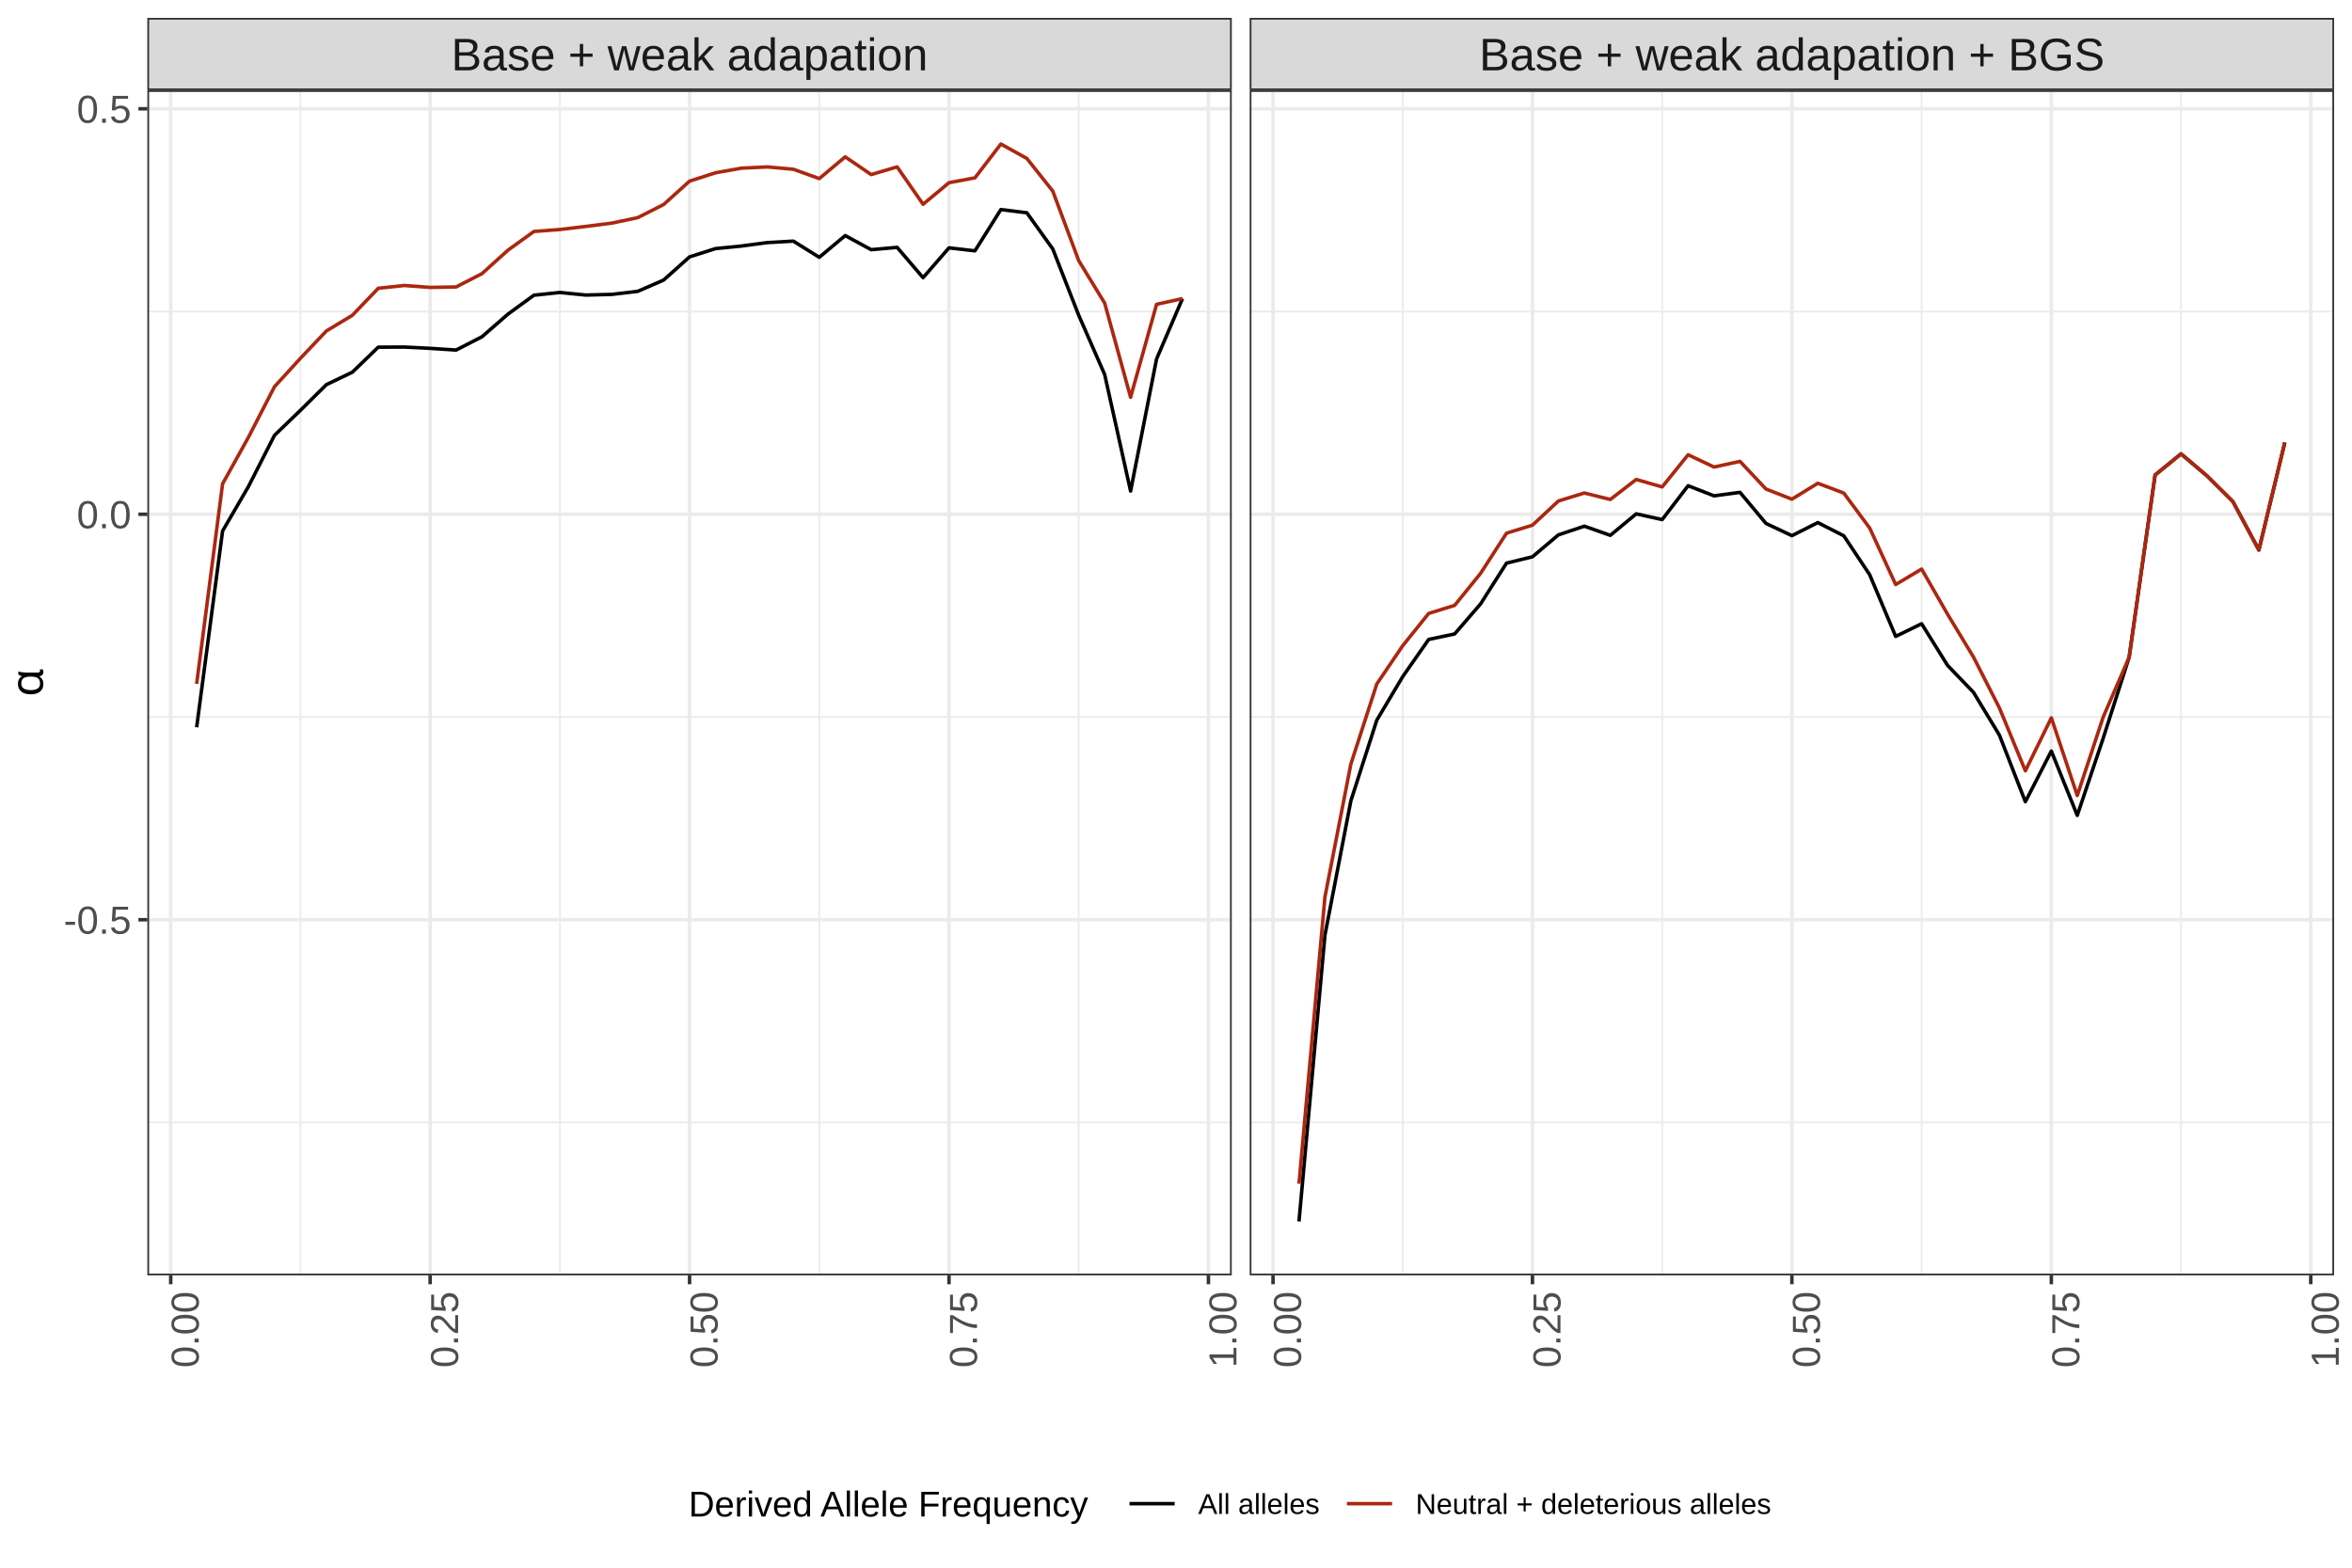
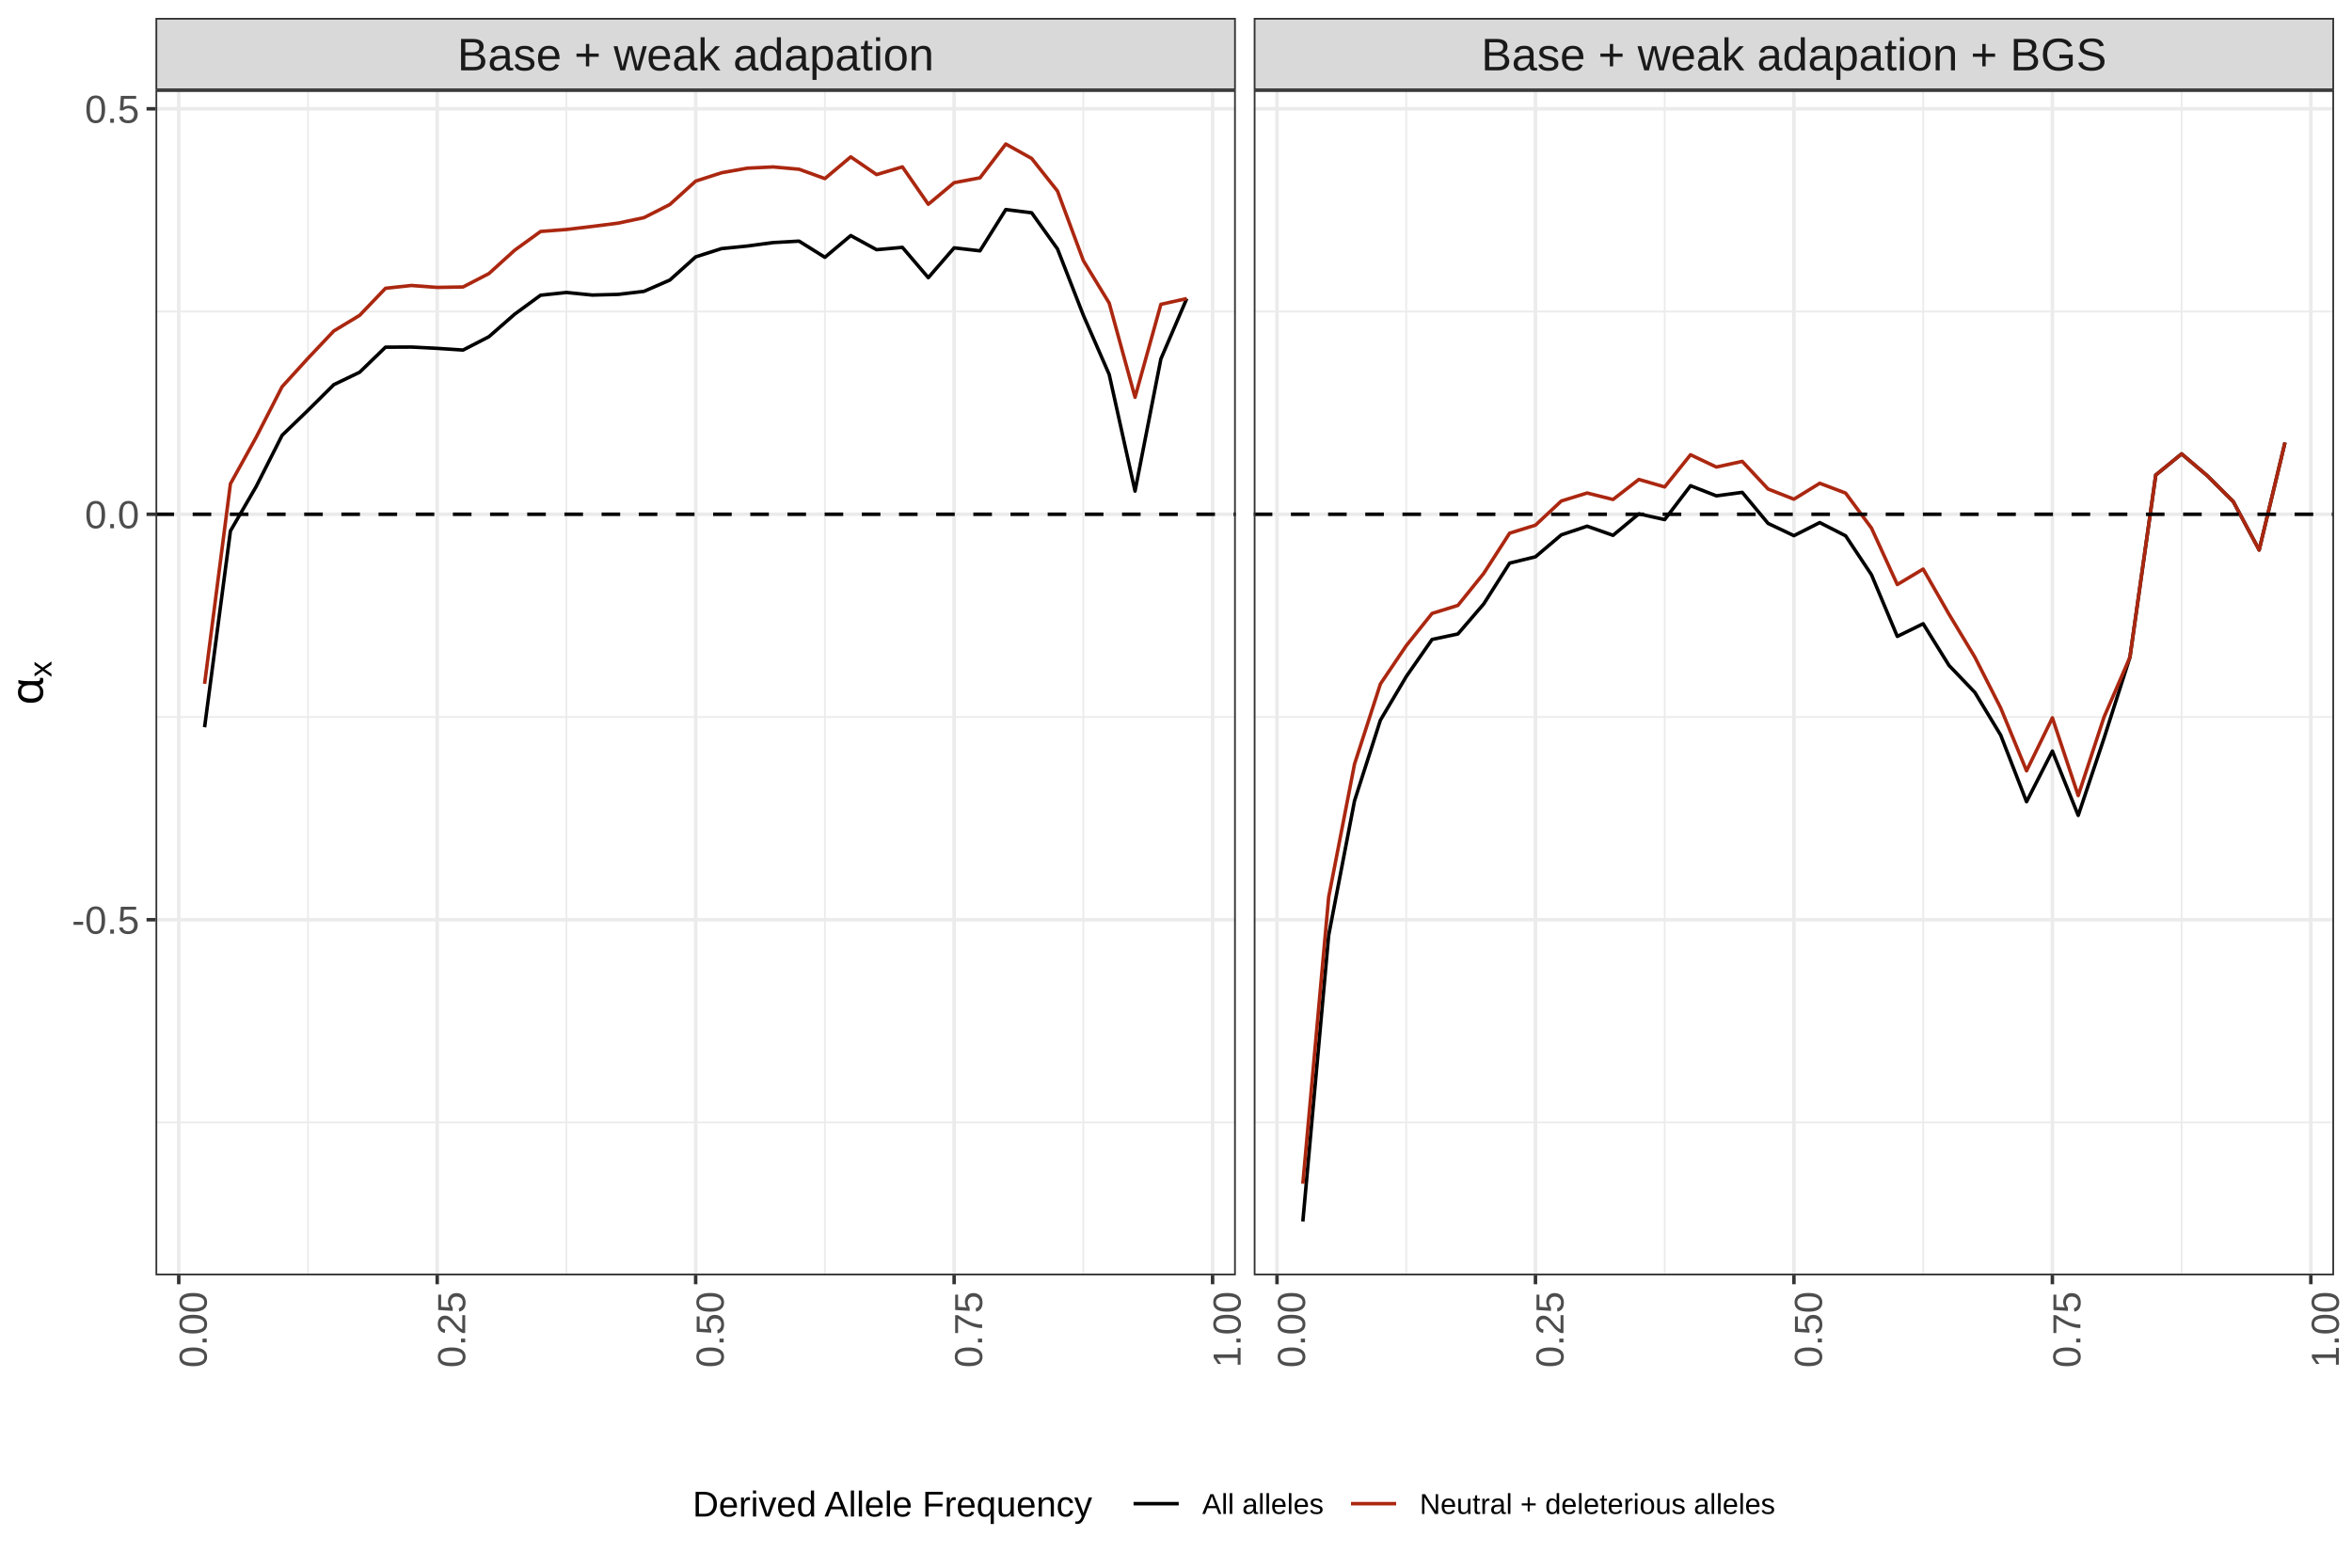
<svg xmlns="http://www.w3.org/2000/svg" class="svglite" width="720.00pt" height="480.00pt" viewBox="0 0 720.00 480.00">
  <defs>
    <style type="text/css">
    .svglite line, .svglite polyline, .svglite polygon, .svglite path, .svglite rect, .svglite circle {
      fill: none;
      stroke: #000000;
      stroke-linecap: round;
      stroke-linejoin: round;
      stroke-miterlimit: 10.00;
    }
    .svglite text {
      white-space: pre;
    }
  </style>
  </defs>
  <rect width="100%" height="100%" style="stroke: none; fill: #FFFFFF;" />
  <defs>
    <clipPath id="cpMC4wMHw3MjAuMDB8MC4wMHw0ODAuMDA=">
      <rect x="0.00" y="0.00" width="720.00" height="480.00" />
    </clipPath>
  </defs>
  <g clip-path="url(#cpMC4wMHw3MjAuMDB8MC4wMHw0ODAuMDA=)">
    <rect x="0" y="0" width="720.00" height="480.00" style="stroke-width: 1.07; stroke: #FFFFFF; fill: #FFFFFF;" />
  </g>
  <defs>
-     <clipPath id="cpNDUuMTF8Mzc3LjA4fDI3LjYxfDM5MC40OQ==">
-       <rect x="45.11" y="27.61" width="331.96" height="362.88" />
+     <clipPath id="cpNDcuNjB8Mzc4LjMyfDI3LjYxfDM5MC40OQ==">
+       <rect x="47.60" y="27.61" width="330.72" height="362.88" />
    </clipPath>
  </defs>
-   <g clip-path="url(#cpNDUuMTF8Mzc3LjA4fDI3LjYxfDM5MC40OQ==)">
-     <rect x="45.11" y="27.61" width="331.96" height="362.88" style="stroke-width: 1.07; stroke: none; fill: #FFFFFF;" />
-     <polyline points="45.11,343.67 377.08,343.67 " style="stroke-width: 0.53; stroke: #EBEBEB; stroke-linecap: butt;" />
-     <polyline points="45.11,219.53 377.08,219.53 " style="stroke-width: 0.53; stroke: #EBEBEB; stroke-linecap: butt;" />
-     <polyline points="45.11,95.38 377.08,95.38 " style="stroke-width: 0.53; stroke: #EBEBEB; stroke-linecap: butt;" />
-     <polyline points="91.97,390.49 91.97,27.61 " style="stroke-width: 0.53; stroke: #EBEBEB; stroke-linecap: butt;" />
-     <polyline points="171.39,390.49 171.39,27.61 " style="stroke-width: 0.53; stroke: #EBEBEB; stroke-linecap: butt;" />
-     <polyline points="250.80,390.49 250.80,27.61 " style="stroke-width: 0.53; stroke: #EBEBEB; stroke-linecap: butt;" />
-     <polyline points="330.22,390.49 330.22,27.61 " style="stroke-width: 0.53; stroke: #EBEBEB; stroke-linecap: butt;" />
-     <polyline points="45.11,281.60 377.08,281.60 " style="stroke-width: 1.07; stroke: #EBEBEB; stroke-linecap: butt;" />
-     <polyline points="45.11,157.46 377.08,157.46 " style="stroke-width: 1.07; stroke: #EBEBEB; stroke-linecap: butt;" />
-     <polyline points="45.11,33.31 377.08,33.31 " style="stroke-width: 1.07; stroke: #EBEBEB; stroke-linecap: butt;" />
-     <polyline points="52.26,390.49 52.26,27.61 " style="stroke-width: 1.07; stroke: #EBEBEB; stroke-linecap: butt;" />
-     <polyline points="131.68,390.49 131.68,27.61 " style="stroke-width: 1.07; stroke: #EBEBEB; stroke-linecap: butt;" />
-     <polyline points="211.09,390.49 211.09,27.61 " style="stroke-width: 1.07; stroke: #EBEBEB; stroke-linecap: butt;" />
-     <polyline points="290.51,390.49 290.51,27.61 " style="stroke-width: 1.07; stroke: #EBEBEB; stroke-linecap: butt;" />
-     <polyline points="369.93,390.49 369.93,27.61 " style="stroke-width: 1.07; stroke: #EBEBEB; stroke-linecap: butt;" />
-     <polyline points="60.20,222.67 68.14,162.57 76.08,148.92 84.03,133.28 91.97,125.63 99.91,117.77 107.85,113.97 115.79,106.30 123.73,106.26 131.68,106.66 139.62,107.18 147.56,103.10 155.50,96.18 163.44,90.39 171.39,89.55 179.33,90.34 187.27,90.14 195.21,89.21 203.15,85.75 211.09,78.65 219.04,76.12 226.98,75.33 234.92,74.27 242.86,73.83 250.80,78.78 258.74,72.13 266.69,76.45 274.63,75.74 282.57,85.02 290.51,75.89 298.45,76.80 306.39,64.16 314.34,65.15 322.28,76.23 330.22,96.53 338.16,114.66 346.10,150.36 354.05,109.91 361.99,91.42 " style="stroke-width: 1.07; stroke-linecap: butt;" />
-     <polyline points="60.20,209.38 68.14,148.13 76.08,133.83 84.03,118.40 91.97,109.70 99.91,101.33 107.85,96.55 115.79,88.27 123.73,87.41 131.68,88.00 139.62,87.86 147.56,83.77 155.50,76.60 163.44,70.87 171.39,70.27 179.33,69.33 187.27,68.32 195.21,66.64 203.15,62.62 211.09,55.46 219.04,52.90 226.98,51.49 234.92,51.11 242.86,51.82 250.80,54.68 258.74,48.03 266.69,53.45 274.63,51.10 282.57,62.54 290.51,55.94 298.45,54.45 306.39,44.10 314.34,48.51 322.28,58.51 330.22,79.80 338.16,92.80 346.10,121.64 354.05,93.18 361.99,91.42 " style="stroke-width: 1.07; stroke: #AB2710; stroke-linecap: butt;" />
-     <rect x="45.11" y="27.61" width="331.96" height="362.88" style="stroke-width: 1.07; stroke: #333333;" />
+   <g clip-path="url(#cpNDcuNjB8Mzc4LjMyfDI3LjYxfDM5MC40OQ==)">
+     <rect x="47.60" y="27.61" width="330.72" height="362.88" style="stroke-width: 1.07; stroke: none; fill: #FFFFFF;" />
+     <polyline points="47.60,343.67 378.32,343.67 " style="stroke-width: 0.53; stroke: #EBEBEB; stroke-linecap: butt;" />
+     <polyline points="47.60,219.53 378.32,219.53 " style="stroke-width: 0.53; stroke: #EBEBEB; stroke-linecap: butt;" />
+     <polyline points="47.60,95.38 378.32,95.38 " style="stroke-width: 0.53; stroke: #EBEBEB; stroke-linecap: butt;" />
+     <polyline points="94.28,390.49 94.28,27.61 " style="stroke-width: 0.53; stroke: #EBEBEB; stroke-linecap: butt;" />
+     <polyline points="173.40,390.49 173.40,27.61 " style="stroke-width: 0.53; stroke: #EBEBEB; stroke-linecap: butt;" />
+     <polyline points="252.52,390.49 252.52,27.61 " style="stroke-width: 0.53; stroke: #EBEBEB; stroke-linecap: butt;" />
+     <polyline points="331.64,390.49 331.64,27.61 " style="stroke-width: 0.53; stroke: #EBEBEB; stroke-linecap: butt;" />
+     <polyline points="47.60,281.60 378.32,281.60 " style="stroke-width: 1.07; stroke: #EBEBEB; stroke-linecap: butt;" />
+     <polyline points="47.60,157.46 378.32,157.46 " style="stroke-width: 1.07; stroke: #EBEBEB; stroke-linecap: butt;" />
+     <polyline points="47.60,33.31 378.32,33.31 " style="stroke-width: 1.07; stroke: #EBEBEB; stroke-linecap: butt;" />
+     <polyline points="54.72,390.49 54.72,27.61 " style="stroke-width: 1.07; stroke: #EBEBEB; stroke-linecap: butt;" />
+     <polyline points="133.84,390.49 133.84,27.61 " style="stroke-width: 1.07; stroke: #EBEBEB; stroke-linecap: butt;" />
+     <polyline points="212.96,390.49 212.96,27.61 " style="stroke-width: 1.07; stroke: #EBEBEB; stroke-linecap: butt;" />
+     <polyline points="292.08,390.49 292.08,27.61 " style="stroke-width: 1.07; stroke: #EBEBEB; stroke-linecap: butt;" />
+     <polyline points="371.20,390.49 371.20,27.61 " style="stroke-width: 1.07; stroke: #EBEBEB; stroke-linecap: butt;" />
+     <polyline points="62.63,222.67 70.54,162.57 78.45,148.92 86.36,133.28 94.28,125.63 102.19,117.77 110.10,113.97 118.01,106.30 125.92,106.26 133.84,106.66 141.75,107.18 149.66,103.10 157.57,96.18 165.49,90.39 173.40,89.55 181.31,90.34 189.22,90.14 197.13,89.21 205.05,85.75 212.96,78.65 220.87,76.12 228.78,75.33 236.69,74.27 244.61,73.83 252.52,78.78 260.43,72.13 268.34,76.45 276.25,75.74 284.17,85.02 292.08,75.89 299.99,76.80 307.90,64.16 315.81,65.15 323.73,76.23 331.64,96.53 339.55,114.66 347.46,150.36 355.37,109.91 363.29,91.42 " style="stroke-width: 1.07; stroke-linecap: butt;" />
+     <polyline points="62.63,209.38 70.54,148.13 78.45,133.83 86.36,118.40 94.28,109.70 102.19,101.33 110.10,96.55 118.01,88.27 125.92,87.41 133.84,88.00 141.75,87.86 149.66,83.77 157.57,76.60 165.49,70.87 173.40,70.27 181.31,69.33 189.22,68.32 197.13,66.64 205.05,62.62 212.96,55.46 220.87,52.90 228.78,51.49 236.69,51.11 244.61,51.82 252.52,54.68 260.43,48.03 268.34,53.45 276.25,51.10 284.17,62.54 292.08,55.94 299.99,54.45 307.90,44.10 315.81,48.51 323.73,58.51 331.64,79.80 339.55,92.80 347.46,121.64 355.37,93.18 363.29,91.42 " style="stroke-width: 1.07; stroke: #AB2710; stroke-linecap: butt;" />
+     <line x1="47.60" y1="157.46" x2="378.32" y2="157.46" style="stroke-width: 1.07; stroke-dasharray: 5.69,5.69; stroke-linecap: butt;" />
+     <rect x="47.60" y="27.61" width="330.72" height="362.88" style="stroke-width: 1.07; stroke: #333333;" />
  </g>
  <g clip-path="url(#cpMC4wMHw3MjAuMDB8MC4wMHw0ODAuMDA=)">
</g>
  <defs>
-     <clipPath id="cpMzgyLjU2fDcxNC41MnwyNy42MXwzOTAuNDk=">
-       <rect x="382.56" y="27.61" width="331.96" height="362.88" />
+     <clipPath id="cpMzgzLjgwfDcxNC41MnwyNy42MXwzOTAuNDk=">
+       <rect x="383.80" y="27.61" width="330.72" height="362.88" />
    </clipPath>
  </defs>
-   <g clip-path="url(#cpMzgyLjU2fDcxNC41MnwyNy42MXwzOTAuNDk=)">
-     <rect x="382.56" y="27.61" width="331.96" height="362.88" style="stroke-width: 1.07; stroke: none; fill: #FFFFFF;" />
-     <polyline points="382.56,343.67 714.52,343.67 " style="stroke-width: 0.53; stroke: #EBEBEB; stroke-linecap: butt;" />
-     <polyline points="382.56,219.53 714.52,219.53 " style="stroke-width: 0.53; stroke: #EBEBEB; stroke-linecap: butt;" />
-     <polyline points="382.56,95.38 714.52,95.38 " style="stroke-width: 0.53; stroke: #EBEBEB; stroke-linecap: butt;" />
-     <polyline points="429.41,390.49 429.41,27.61 " style="stroke-width: 0.53; stroke: #EBEBEB; stroke-linecap: butt;" />
-     <polyline points="508.83,390.49 508.83,27.61 " style="stroke-width: 0.53; stroke: #EBEBEB; stroke-linecap: butt;" />
-     <polyline points="588.25,390.49 588.25,27.61 " style="stroke-width: 0.53; stroke: #EBEBEB; stroke-linecap: butt;" />
-     <polyline points="667.66,390.49 667.66,27.61 " style="stroke-width: 0.53; stroke: #EBEBEB; stroke-linecap: butt;" />
-     <polyline points="382.56,281.60 714.52,281.60 " style="stroke-width: 1.07; stroke: #EBEBEB; stroke-linecap: butt;" />
-     <polyline points="382.56,157.46 714.52,157.46 " style="stroke-width: 1.07; stroke: #EBEBEB; stroke-linecap: butt;" />
-     <polyline points="382.56,33.31 714.52,33.31 " style="stroke-width: 1.07; stroke: #EBEBEB; stroke-linecap: butt;" />
-     <polyline points="389.70,390.49 389.70,27.61 " style="stroke-width: 1.07; stroke: #EBEBEB; stroke-linecap: butt;" />
-     <polyline points="469.12,390.49 469.12,27.61 " style="stroke-width: 1.07; stroke: #EBEBEB; stroke-linecap: butt;" />
-     <polyline points="548.54,390.49 548.54,27.61 " style="stroke-width: 1.07; stroke: #EBEBEB; stroke-linecap: butt;" />
-     <polyline points="627.96,390.49 627.96,27.61 " style="stroke-width: 1.07; stroke: #EBEBEB; stroke-linecap: butt;" />
-     <polyline points="707.37,390.49 707.37,27.61 " style="stroke-width: 1.07; stroke: #EBEBEB; stroke-linecap: butt;" />
-     <polyline points="397.65,373.99 405.59,286.35 413.53,245.20 421.47,220.50 429.41,207.16 437.35,195.79 445.30,194.11 453.24,184.90 461.18,172.42 469.12,170.48 477.06,163.77 485.00,161.11 492.95,163.91 500.89,157.33 508.83,159.09 516.77,148.72 524.71,151.82 532.65,150.75 540.60,160.26 548.54,164.01 556.48,160.01 564.42,164.05 572.36,175.98 580.31,194.86 588.25,190.98 596.19,203.73 604.13,211.99 612.07,225.09 620.01,245.48 627.96,229.97 635.90,249.66 643.84,226.01 651.78,201.24 659.72,145.44 667.66,138.97 675.61,145.70 683.55,153.59 691.49,168.40 699.43,135.48 " style="stroke-width: 1.07; stroke-linecap: butt;" />
-     <polyline points="397.65,362.44 405.59,274.67 413.53,233.94 421.47,209.42 429.41,197.70 437.35,187.82 445.30,185.36 453.24,175.55 461.18,163.25 469.12,160.80 477.06,153.40 485.00,150.95 492.95,152.93 500.89,146.80 508.83,149.09 516.77,139.24 524.71,143.00 532.65,141.27 540.60,149.73 548.54,152.84 556.48,147.97 564.42,150.97 572.36,161.69 580.31,178.98 588.25,174.24 596.19,188.06 604.13,201.18 612.07,216.77 620.01,236.01 627.96,219.79 635.90,243.58 643.84,219.54 651.78,201.24 659.72,145.44 667.66,138.97 675.61,145.70 683.55,153.59 691.49,168.40 699.43,135.48 " style="stroke-width: 1.07; stroke: #AB2710; stroke-linecap: butt;" />
-     <rect x="382.56" y="27.61" width="331.96" height="362.88" style="stroke-width: 1.07; stroke: #333333;" />
+   <g clip-path="url(#cpMzgzLjgwfDcxNC41MnwyNy42MXwzOTAuNDk=)">
+     <rect x="383.80" y="27.61" width="330.72" height="362.88" style="stroke-width: 1.07; stroke: none; fill: #FFFFFF;" />
+     <polyline points="383.80,343.67 714.52,343.67 " style="stroke-width: 0.53; stroke: #EBEBEB; stroke-linecap: butt;" />
+     <polyline points="383.80,219.53 714.52,219.53 " style="stroke-width: 0.53; stroke: #EBEBEB; stroke-linecap: butt;" />
+     <polyline points="383.80,95.38 714.52,95.38 " style="stroke-width: 0.53; stroke: #EBEBEB; stroke-linecap: butt;" />
+     <polyline points="430.48,390.49 430.48,27.61 " style="stroke-width: 0.53; stroke: #EBEBEB; stroke-linecap: butt;" />
+     <polyline points="509.60,390.49 509.60,27.61 " style="stroke-width: 0.53; stroke: #EBEBEB; stroke-linecap: butt;" />
+     <polyline points="588.72,390.49 588.72,27.61 " style="stroke-width: 0.53; stroke: #EBEBEB; stroke-linecap: butt;" />
+     <polyline points="667.84,390.49 667.84,27.61 " style="stroke-width: 0.53; stroke: #EBEBEB; stroke-linecap: butt;" />
+     <polyline points="383.80,281.60 714.52,281.60 " style="stroke-width: 1.07; stroke: #EBEBEB; stroke-linecap: butt;" />
+     <polyline points="383.80,157.46 714.52,157.46 " style="stroke-width: 1.07; stroke: #EBEBEB; stroke-linecap: butt;" />
+     <polyline points="383.80,33.31 714.52,33.31 " style="stroke-width: 1.07; stroke: #EBEBEB; stroke-linecap: butt;" />
+     <polyline points="390.92,390.49 390.92,27.61 " style="stroke-width: 1.07; stroke: #EBEBEB; stroke-linecap: butt;" />
+     <polyline points="470.04,390.49 470.04,27.61 " style="stroke-width: 1.07; stroke: #EBEBEB; stroke-linecap: butt;" />
+     <polyline points="549.16,390.49 549.16,27.61 " style="stroke-width: 1.07; stroke: #EBEBEB; stroke-linecap: butt;" />
+     <polyline points="628.28,390.49 628.28,27.61 " style="stroke-width: 1.07; stroke: #EBEBEB; stroke-linecap: butt;" />
+     <polyline points="707.40,390.49 707.40,27.61 " style="stroke-width: 1.07; stroke: #EBEBEB; stroke-linecap: butt;" />
+     <polyline points="398.83,373.99 406.74,286.35 414.65,245.20 422.57,220.50 430.48,207.16 438.39,195.79 446.30,194.11 454.21,184.90 462.13,172.42 470.04,170.48 477.95,163.77 485.86,161.11 493.78,163.91 501.69,157.33 509.60,159.09 517.51,148.72 525.42,151.82 533.34,150.75 541.25,160.26 549.16,164.01 557.07,160.01 564.98,164.05 572.90,175.98 580.81,194.86 588.72,190.98 596.63,203.73 604.54,211.99 612.46,225.09 620.37,245.48 628.28,229.97 636.19,249.66 644.10,226.01 652.02,201.24 659.93,145.44 667.84,138.97 675.75,145.70 683.66,153.59 691.58,168.40 699.49,135.48 " style="stroke-width: 1.07; stroke-linecap: butt;" />
+     <polyline points="398.83,362.44 406.74,274.67 414.65,233.94 422.57,209.42 430.48,197.70 438.39,187.82 446.30,185.36 454.21,175.55 462.13,163.25 470.04,160.80 477.95,153.40 485.86,150.95 493.78,152.93 501.69,146.80 509.60,149.09 517.51,139.24 525.42,143.00 533.34,141.27 541.25,149.73 549.16,152.84 557.07,147.97 564.98,150.97 572.90,161.69 580.81,178.98 588.72,174.24 596.63,188.06 604.54,201.18 612.46,216.77 620.37,236.01 628.28,219.79 636.19,243.58 644.10,219.54 652.02,201.24 659.93,145.44 667.84,138.97 675.75,145.70 683.66,153.59 691.58,168.40 699.49,135.48 " style="stroke-width: 1.07; stroke: #AB2710; stroke-linecap: butt;" />
+     <line x1="383.80" y1="157.46" x2="714.52" y2="157.46" style="stroke-width: 1.07; stroke-dasharray: 5.69,5.69; stroke-linecap: butt;" />
+     <rect x="383.80" y="27.61" width="330.72" height="362.88" style="stroke-width: 1.07; stroke: #333333;" />
  </g>
  <g clip-path="url(#cpMC4wMHw3MjAuMDB8MC4wMHw0ODAuMDA=)">
</g>
  <defs>
-     <clipPath id="cpNDUuMTF8Mzc3LjA4fDUuNDh8MjcuNjE=">
-       <rect x="45.11" y="5.48" width="331.96" height="22.13" />
+     <clipPath id="cpNDcuNjB8Mzc4LjMyfDUuNDh8MjcuNjE=">
+       <rect x="47.60" y="5.48" width="330.72" height="22.13" />
    </clipPath>
  </defs>
-   <g clip-path="url(#cpNDUuMTF8Mzc3LjA4fDUuNDh8MjcuNjE=)">
-     <rect x="45.11" y="5.48" width="331.96" height="22.13" style="stroke-width: 1.07; stroke: #333333; fill: #D9D9D9;" />
-     <text x="211.09" y="21.55" text-anchor="middle" style="font-size: 14.00px;fill: #1A1A1A; font-family: &quot;Liberation Sans&quot;;" textLength="151.30px" lengthAdjust="spacingAndGlyphs">Base + weak adapation</text>
+   <g clip-path="url(#cpNDcuNjB8Mzc4LjMyfDUuNDh8MjcuNjE=)">
+     <rect x="47.60" y="5.48" width="330.72" height="22.13" style="stroke-width: 1.07; stroke: #333333; fill: #D9D9D9;" />
+     <text x="212.96" y="21.55" text-anchor="middle" style="font-size: 14.00px;fill: #1A1A1A; font-family: &quot;Liberation Sans&quot;;" textLength="151.30px" lengthAdjust="spacingAndGlyphs">Base + weak adapation</text>
  </g>
  <g clip-path="url(#cpMC4wMHw3MjAuMDB8MC4wMHw0ODAuMDA=)">
</g>
  <defs>
-     <clipPath id="cpMzgyLjU2fDcxNC41Mnw1LjQ4fDI3LjYx">
-       <rect x="382.56" y="5.48" width="331.96" height="22.13" />
+     <clipPath id="cpMzgzLjgwfDcxNC41Mnw1LjQ4fDI3LjYx">
+       <rect x="383.80" y="5.48" width="330.72" height="22.13" />
    </clipPath>
  </defs>
-   <g clip-path="url(#cpMzgyLjU2fDcxNC41Mnw1LjQ4fDI3LjYx)">
-     <rect x="382.56" y="5.48" width="331.96" height="22.13" style="stroke-width: 1.07; stroke: #333333; fill: #D9D9D9;" />
-     <text x="548.54" y="21.55" text-anchor="middle" style="font-size: 14.00px;fill: #1A1A1A; font-family: &quot;Liberation Sans&quot;;" textLength="193.58px" lengthAdjust="spacingAndGlyphs">Base + weak adapation + BGS</text>
+   <g clip-path="url(#cpMzgzLjgwfDcxNC41Mnw1LjQ4fDI3LjYx)">
+     <rect x="383.80" y="5.48" width="330.72" height="22.13" style="stroke-width: 1.07; stroke: #333333; fill: #D9D9D9;" />
+     <text x="549.16" y="21.55" text-anchor="middle" style="font-size: 14.00px;fill: #1A1A1A; font-family: &quot;Liberation Sans&quot;;" textLength="193.58px" lengthAdjust="spacingAndGlyphs">Base + weak adapation + BGS</text>
  </g>
  <g clip-path="url(#cpMC4wMHw3MjAuMDB8MC4wMHw0ODAuMDA=)">
-     <polyline points="52.26,393.22 52.26,390.49 " style="stroke-width: 1.07; stroke: #333333; stroke-linecap: butt;" />
-     <polyline points="131.68,393.22 131.68,390.49 " style="stroke-width: 1.07; stroke: #333333; stroke-linecap: butt;" />
-     <polyline points="211.09,393.22 211.09,390.49 " style="stroke-width: 1.07; stroke: #333333; stroke-linecap: butt;" />
-     <polyline points="290.51,393.22 290.51,390.49 " style="stroke-width: 1.07; stroke: #333333; stroke-linecap: butt;" />
-     <polyline points="369.93,393.22 369.93,390.49 " style="stroke-width: 1.07; stroke: #333333; stroke-linecap: butt;" />
-     <text transform="translate(60.83,395.42) rotate(-90)" text-anchor="end" style="font-size: 12.00px;fill: #4D4D4D; font-family: &quot;Liberation Sans&quot;;" textLength="23.80px" lengthAdjust="spacingAndGlyphs">0.00</text>
-     <text transform="translate(140.24,395.42) rotate(-90)" text-anchor="end" style="font-size: 12.00px;fill: #4D4D4D; font-family: &quot;Liberation Sans&quot;;" textLength="23.80px" lengthAdjust="spacingAndGlyphs">0.25</text>
-     <text transform="translate(219.66,395.42) rotate(-90)" text-anchor="end" style="font-size: 12.00px;fill: #4D4D4D; font-family: &quot;Liberation Sans&quot;;" textLength="23.80px" lengthAdjust="spacingAndGlyphs">0.50</text>
-     <text transform="translate(299.08,395.42) rotate(-90)" text-anchor="end" style="font-size: 12.00px;fill: #4D4D4D; font-family: &quot;Liberation Sans&quot;;" textLength="23.80px" lengthAdjust="spacingAndGlyphs">0.75</text>
-     <text transform="translate(378.50,395.42) rotate(-90)" text-anchor="end" style="font-size: 12.00px;fill: #4D4D4D; font-family: &quot;Liberation Sans&quot;;" textLength="23.80px" lengthAdjust="spacingAndGlyphs">1.00</text>
-     <polyline points="389.70,393.22 389.70,390.49 " style="stroke-width: 1.07; stroke: #333333; stroke-linecap: butt;" />
-     <polyline points="469.12,393.22 469.12,390.49 " style="stroke-width: 1.07; stroke: #333333; stroke-linecap: butt;" />
-     <polyline points="548.54,393.22 548.54,390.49 " style="stroke-width: 1.07; stroke: #333333; stroke-linecap: butt;" />
-     <polyline points="627.96,393.22 627.96,390.49 " style="stroke-width: 1.07; stroke: #333333; stroke-linecap: butt;" />
-     <polyline points="707.37,393.22 707.37,390.49 " style="stroke-width: 1.07; stroke: #333333; stroke-linecap: butt;" />
-     <text transform="translate(398.27,395.42) rotate(-90)" text-anchor="end" style="font-size: 12.00px;fill: #4D4D4D; font-family: &quot;Liberation Sans&quot;;" textLength="23.80px" lengthAdjust="spacingAndGlyphs">0.00</text>
-     <text transform="translate(477.69,395.42) rotate(-90)" text-anchor="end" style="font-size: 12.00px;fill: #4D4D4D; font-family: &quot;Liberation Sans&quot;;" textLength="23.80px" lengthAdjust="spacingAndGlyphs">0.25</text>
-     <text transform="translate(557.11,395.42) rotate(-90)" text-anchor="end" style="font-size: 12.00px;fill: #4D4D4D; font-family: &quot;Liberation Sans&quot;;" textLength="23.80px" lengthAdjust="spacingAndGlyphs">0.50</text>
-     <text transform="translate(636.52,395.42) rotate(-90)" text-anchor="end" style="font-size: 12.00px;fill: #4D4D4D; font-family: &quot;Liberation Sans&quot;;" textLength="23.80px" lengthAdjust="spacingAndGlyphs">0.75</text>
-     <text transform="translate(715.94,395.42) rotate(-90)" text-anchor="end" style="font-size: 12.00px;fill: #4D4D4D; font-family: &quot;Liberation Sans&quot;;" textLength="23.80px" lengthAdjust="spacingAndGlyphs">1.00</text>
-     <text x="40.18" y="285.89" text-anchor="end" style="font-size: 12.00px;fill: #4D4D4D; font-family: &quot;Liberation Sans&quot;;" textLength="20.81px" lengthAdjust="spacingAndGlyphs">-0.5</text>
-     <text x="40.18" y="161.74" text-anchor="end" style="font-size: 12.00px;fill: #4D4D4D; font-family: &quot;Liberation Sans&quot;;" textLength="16.94px" lengthAdjust="spacingAndGlyphs">0.0</text>
-     <text x="40.18" y="37.60" text-anchor="end" style="font-size: 12.00px;fill: #4D4D4D; font-family: &quot;Liberation Sans&quot;;" textLength="16.94px" lengthAdjust="spacingAndGlyphs">0.5</text>
-     <polyline points="42.37,281.60 45.11,281.60 " style="stroke-width: 1.07; stroke: #333333; stroke-linecap: butt;" />
-     <polyline points="42.37,157.46 45.11,157.46 " style="stroke-width: 1.07; stroke: #333333; stroke-linecap: butt;" />
-     <polyline points="42.37,33.31 45.11,33.31 " style="stroke-width: 1.07; stroke: #333333; stroke-linecap: butt;" />
-     <text transform="translate(13.13,213.35) rotate(-90)" style="font-size: 14.00px; font-family: &quot;Noto Sans&quot;;" textLength="8.61px" lengthAdjust="spacingAndGlyphs">α</text>
-     <rect x="205.32" y="446.28" width="348.99" height="28.24" style="stroke-width: 1.07; stroke: none; fill: #FFFFFF;" />
-     <text x="210.80" y="464.33" style="font-size: 11.00px; font-family: &quot;Liberation Sans&quot;;" textLength="127.76px" lengthAdjust="spacingAndGlyphs">Derived Allele Frequency</text>
-     <rect x="344.04" y="451.76" width="17.28" height="17.28" style="stroke-width: 1.07; stroke: none; fill: #FFFFFF;" />
-     <line x1="345.77" y1="460.40" x2="359.59" y2="460.40" style="stroke-width: 1.07; stroke-linecap: butt;" />
-     <rect x="410.60" y="451.76" width="17.28" height="17.28" style="stroke-width: 1.07; stroke: none; fill: #FFFFFF;" />
-     <line x1="412.32" y1="460.40" x2="426.15" y2="460.40" style="stroke-width: 1.07; stroke: #AB2710; stroke-linecap: butt;" />
-     <text x="366.80" y="463.54" style="font-size: 8.80px; font-family: &quot;Liberation Sans&quot;;" textLength="38.32px" lengthAdjust="spacingAndGlyphs">All alleles</text>
-     <text x="433.36" y="463.54" style="font-size: 8.80px; font-family: &quot;Liberation Sans&quot;;" textLength="115.47px" lengthAdjust="spacingAndGlyphs">Neutral + deleterious alleles</text>
+     <polyline points="54.72,393.22 54.72,390.49 " style="stroke-width: 1.07; stroke: #333333; stroke-linecap: butt;" />
+     <polyline points="133.84,393.22 133.84,390.49 " style="stroke-width: 1.07; stroke: #333333; stroke-linecap: butt;" />
+     <polyline points="212.96,393.22 212.96,390.49 " style="stroke-width: 1.07; stroke: #333333; stroke-linecap: butt;" />
+     <polyline points="292.08,393.22 292.08,390.49 " style="stroke-width: 1.07; stroke: #333333; stroke-linecap: butt;" />
+     <polyline points="371.20,393.22 371.20,390.49 " style="stroke-width: 1.07; stroke: #333333; stroke-linecap: butt;" />
+     <text transform="translate(63.28,395.42) rotate(-90)" text-anchor="end" style="font-size: 12.00px;fill: #4D4D4D; font-family: &quot;Liberation Sans&quot;;" textLength="23.80px" lengthAdjust="spacingAndGlyphs">0.00</text>
+     <text transform="translate(142.40,395.42) rotate(-90)" text-anchor="end" style="font-size: 12.00px;fill: #4D4D4D; font-family: &quot;Liberation Sans&quot;;" textLength="23.80px" lengthAdjust="spacingAndGlyphs">0.25</text>
+     <text transform="translate(221.53,395.42) rotate(-90)" text-anchor="end" style="font-size: 12.00px;fill: #4D4D4D; font-family: &quot;Liberation Sans&quot;;" textLength="23.80px" lengthAdjust="spacingAndGlyphs">0.50</text>
+     <text transform="translate(300.65,395.42) rotate(-90)" text-anchor="end" style="font-size: 12.00px;fill: #4D4D4D; font-family: &quot;Liberation Sans&quot;;" textLength="23.80px" lengthAdjust="spacingAndGlyphs">0.75</text>
+     <text transform="translate(379.77,395.42) rotate(-90)" text-anchor="end" style="font-size: 12.00px;fill: #4D4D4D; font-family: &quot;Liberation Sans&quot;;" textLength="23.80px" lengthAdjust="spacingAndGlyphs">1.00</text>
+     <polyline points="390.92,393.22 390.92,390.49 " style="stroke-width: 1.07; stroke: #333333; stroke-linecap: butt;" />
+     <polyline points="470.04,393.22 470.04,390.49 " style="stroke-width: 1.07; stroke: #333333; stroke-linecap: butt;" />
+     <polyline points="549.16,393.22 549.16,390.49 " style="stroke-width: 1.07; stroke: #333333; stroke-linecap: butt;" />
+     <polyline points="628.28,393.22 628.28,390.49 " style="stroke-width: 1.07; stroke: #333333; stroke-linecap: butt;" />
+     <polyline points="707.40,393.22 707.40,390.49 " style="stroke-width: 1.07; stroke: #333333; stroke-linecap: butt;" />
+     <text transform="translate(399.49,395.42) rotate(-90)" text-anchor="end" style="font-size: 12.00px;fill: #4D4D4D; font-family: &quot;Liberation Sans&quot;;" textLength="23.80px" lengthAdjust="spacingAndGlyphs">0.00</text>
+     <text transform="translate(478.61,395.42) rotate(-90)" text-anchor="end" style="font-size: 12.00px;fill: #4D4D4D; font-family: &quot;Liberation Sans&quot;;" textLength="23.80px" lengthAdjust="spacingAndGlyphs">0.25</text>
+     <text transform="translate(557.73,395.42) rotate(-90)" text-anchor="end" style="font-size: 12.00px;fill: #4D4D4D; font-family: &quot;Liberation Sans&quot;;" textLength="23.80px" lengthAdjust="spacingAndGlyphs">0.50</text>
+     <text transform="translate(636.85,395.42) rotate(-90)" text-anchor="end" style="font-size: 12.00px;fill: #4D4D4D; font-family: &quot;Liberation Sans&quot;;" textLength="23.80px" lengthAdjust="spacingAndGlyphs">0.75</text>
+     <text transform="translate(715.97,395.42) rotate(-90)" text-anchor="end" style="font-size: 12.00px;fill: #4D4D4D; font-family: &quot;Liberation Sans&quot;;" textLength="23.80px" lengthAdjust="spacingAndGlyphs">1.00</text>
+     <text x="42.66" y="285.89" text-anchor="end" style="font-size: 12.00px;fill: #4D4D4D; font-family: &quot;Liberation Sans&quot;;" textLength="20.81px" lengthAdjust="spacingAndGlyphs">-0.5</text>
+     <text x="42.66" y="161.74" text-anchor="end" style="font-size: 12.00px;fill: #4D4D4D; font-family: &quot;Liberation Sans&quot;;" textLength="16.94px" lengthAdjust="spacingAndGlyphs">0.0</text>
+     <text x="42.66" y="37.60" text-anchor="end" style="font-size: 12.00px;fill: #4D4D4D; font-family: &quot;Liberation Sans&quot;;" textLength="16.94px" lengthAdjust="spacingAndGlyphs">0.5</text>
+     <polyline points="44.86,281.60 47.60,281.60 " style="stroke-width: 1.07; stroke: #333333; stroke-linecap: butt;" />
+     <polyline points="44.86,157.46 47.60,157.46 " style="stroke-width: 1.07; stroke: #333333; stroke-linecap: butt;" />
+     <polyline points="44.86,33.31 47.60,33.31 " style="stroke-width: 1.07; stroke: #333333; stroke-linecap: butt;" />
+     <text transform="translate(13.13,215.95) rotate(-90)" style="font-size: 14.00px; font-family: &quot;Noto Sans&quot;;" textLength="8.61px" lengthAdjust="spacingAndGlyphs">α</text>
+     <text transform="translate(15.75,207.33) rotate(-90)" style="font-size: 9.80px; font-family: &quot;Liberation Sans&quot;;" textLength="5.18px" lengthAdjust="spacingAndGlyphs">x</text>
+     <rect x="206.57" y="446.28" width="348.99" height="28.24" style="stroke-width: 1.07; stroke: none; fill: #FFFFFF;" />
+     <text x="212.04" y="464.33" style="font-size: 11.00px; font-family: &quot;Liberation Sans&quot;;" textLength="127.76px" lengthAdjust="spacingAndGlyphs">Derived Allele Frequency</text>
+     <rect x="345.28" y="451.76" width="17.28" height="17.28" style="stroke-width: 1.07; stroke: none; fill: #FFFFFF;" />
+     <line x1="347.01" y1="460.40" x2="360.83" y2="460.40" style="stroke-width: 1.07; stroke-linecap: butt;" />
+     <rect x="411.84" y="451.76" width="17.28" height="17.28" style="stroke-width: 1.07; stroke: none; fill: #FFFFFF;" />
+     <line x1="413.57" y1="460.40" x2="427.39" y2="460.40" style="stroke-width: 1.07; stroke: #AB2710; stroke-linecap: butt;" />
+     <text x="368.04" y="463.54" style="font-size: 8.80px; font-family: &quot;Liberation Sans&quot;;" textLength="38.32px" lengthAdjust="spacingAndGlyphs">All alleles</text>
+     <text x="434.60" y="463.54" style="font-size: 8.80px; font-family: &quot;Liberation Sans&quot;;" textLength="115.47px" lengthAdjust="spacingAndGlyphs">Neutral + deleterious alleles</text>
  </g>
</svg>
